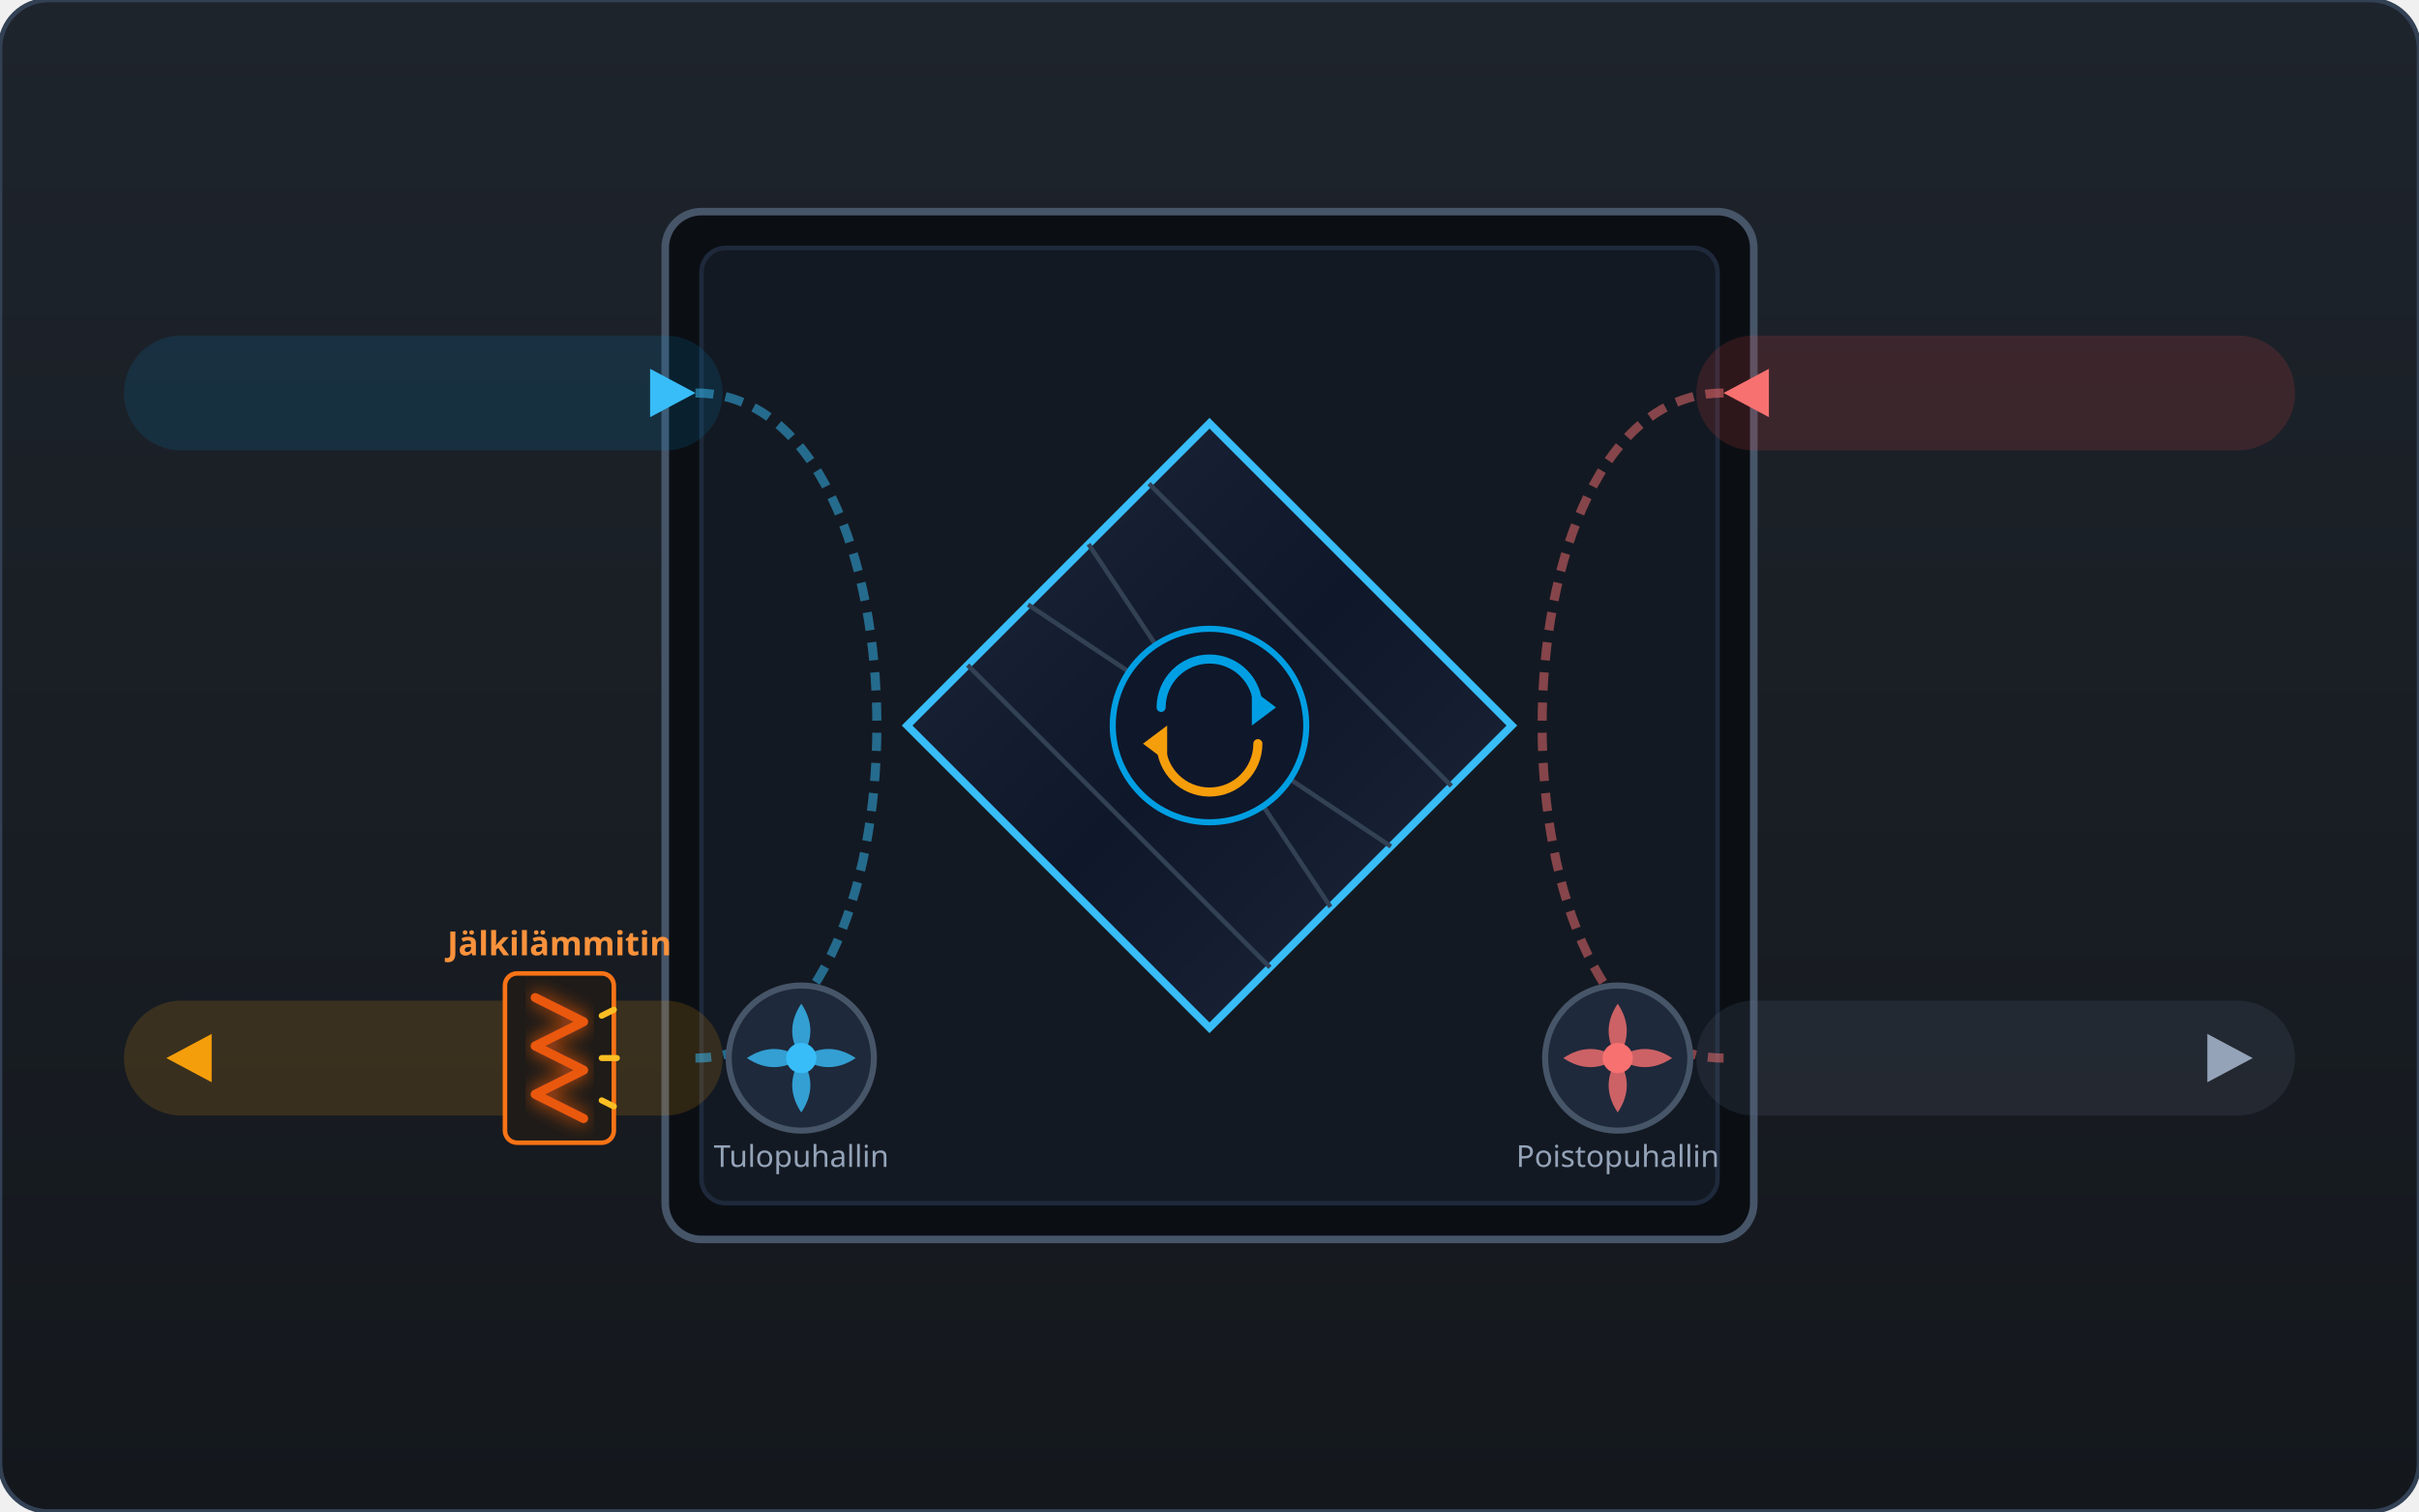
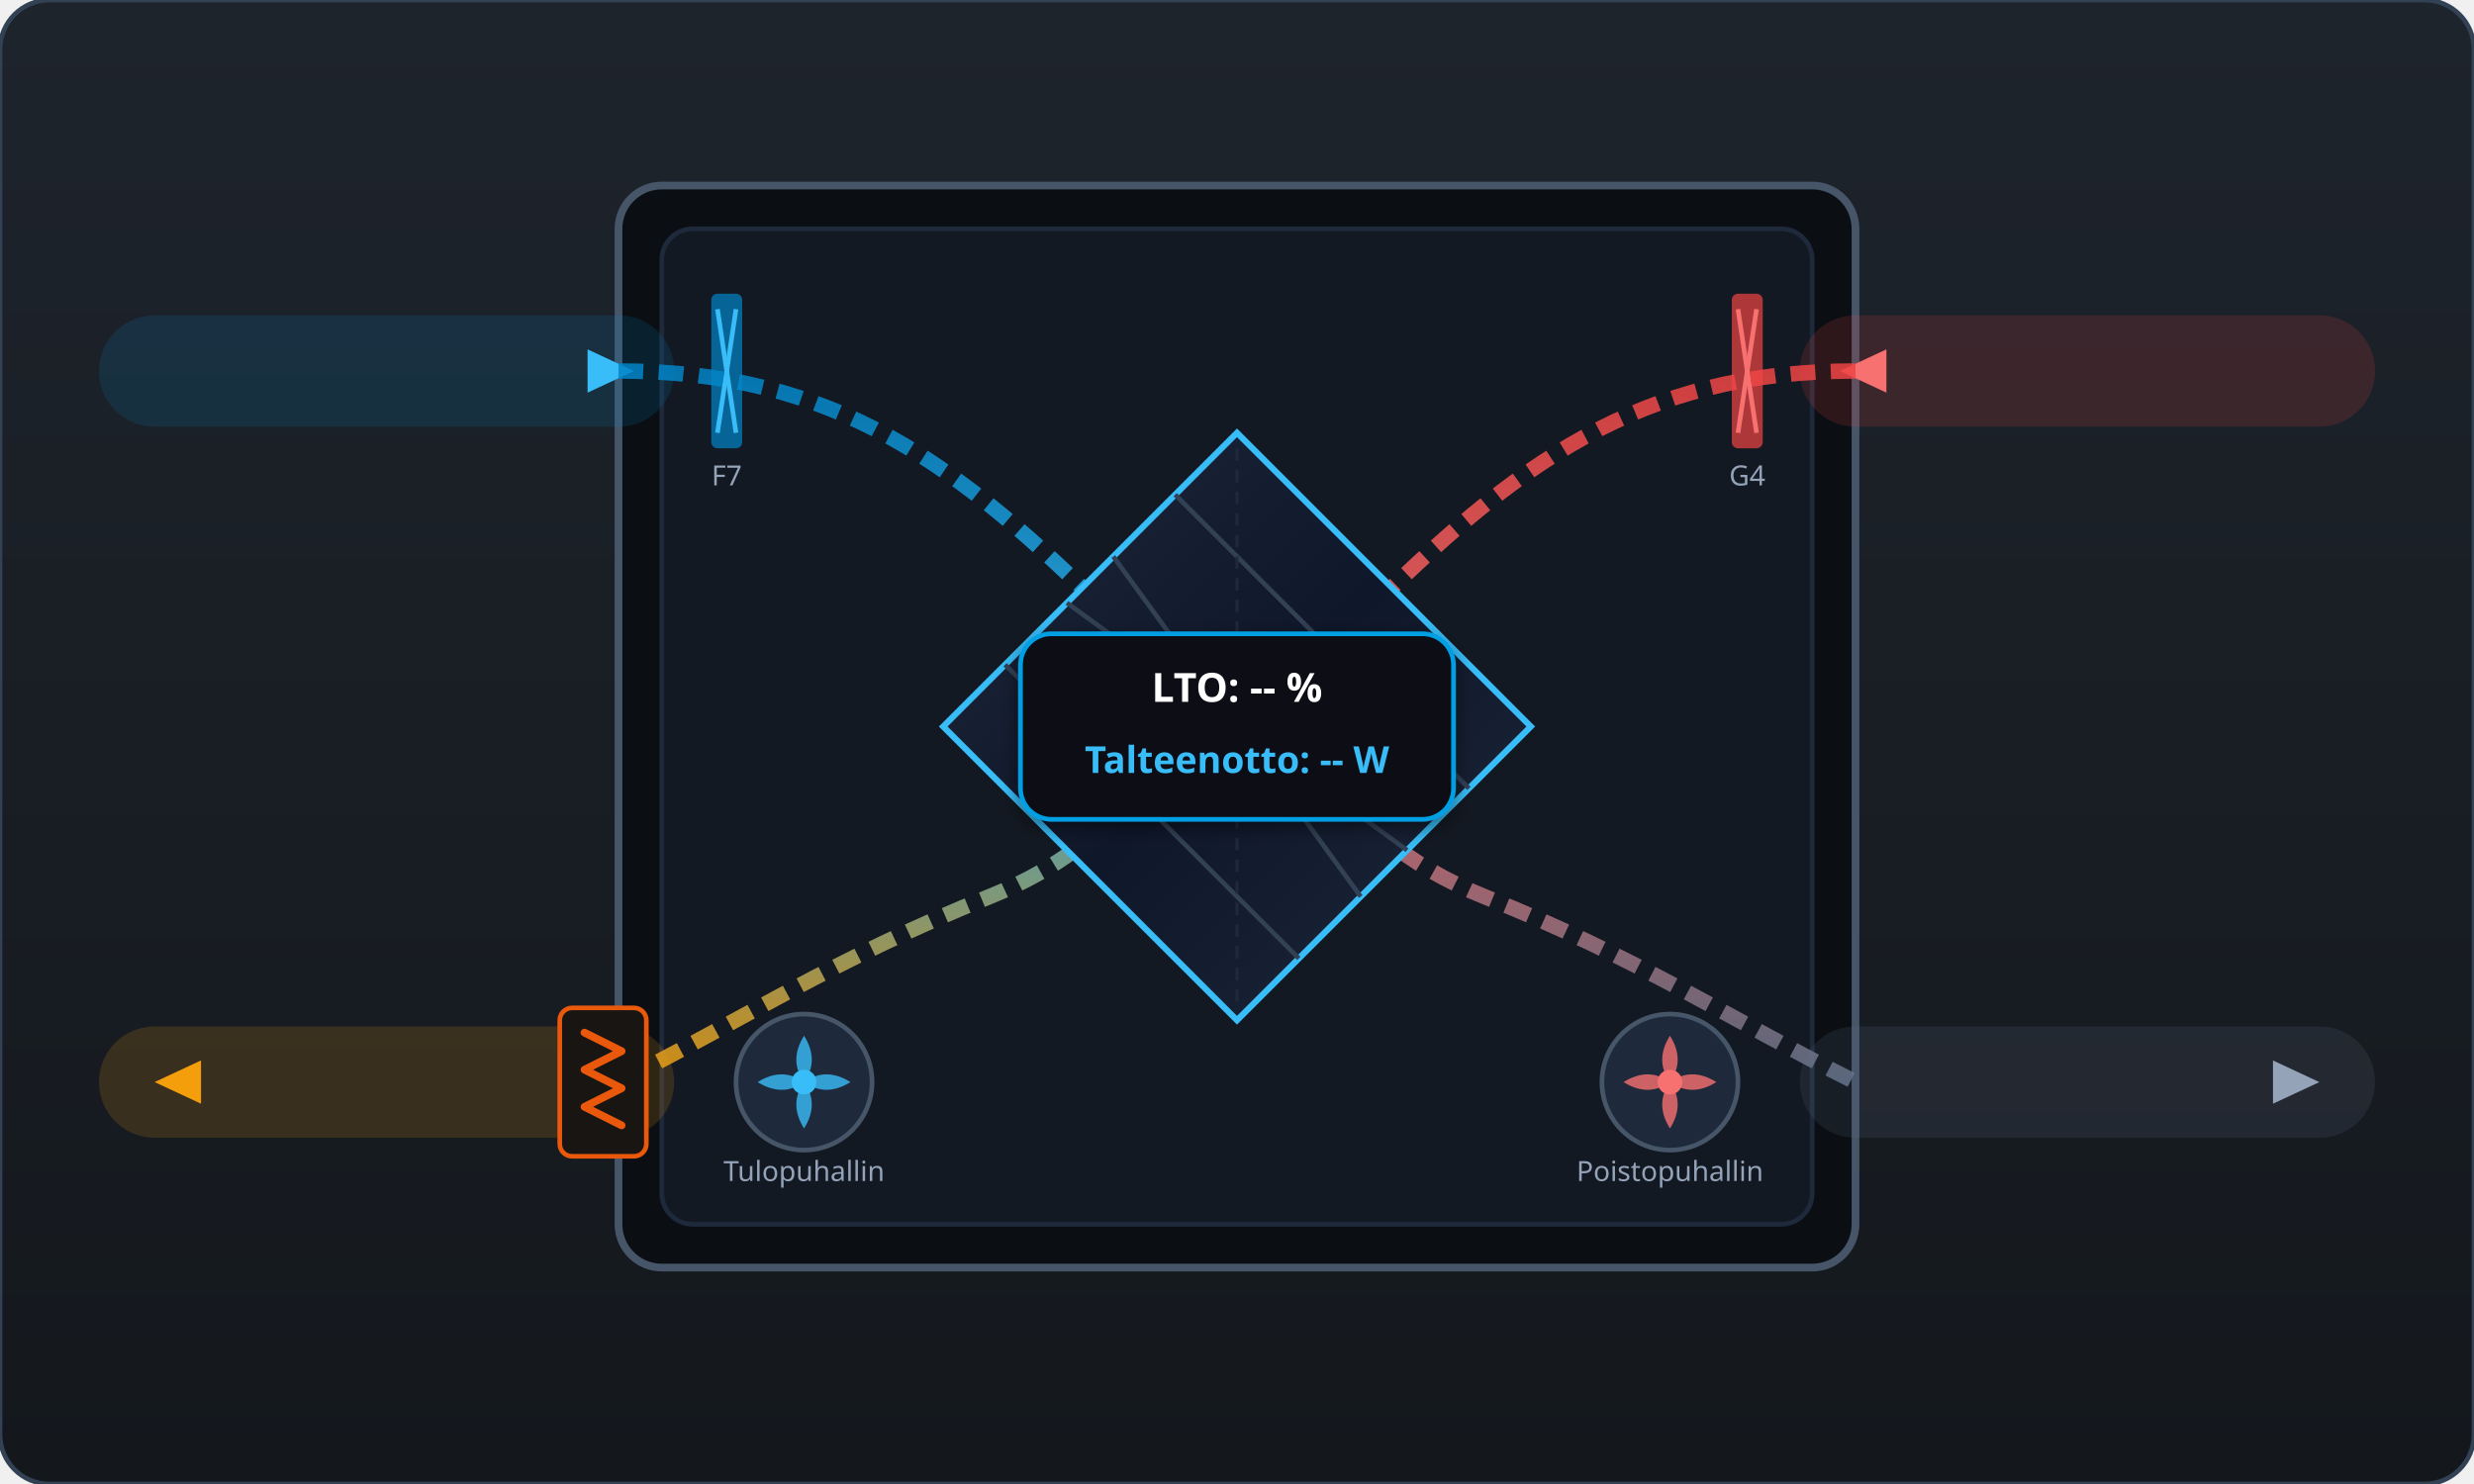
- <svg xmlns="http://www.w3.org/2000/svg" viewBox="0 0 800 500" width="100%" height="100%">
+ <svg xmlns="http://www.w3.org/2000/svg" viewBox="0 0 800 480" width="100%" height="100%">
  <defs>
    <linearGradient id="bgGrad" x1="0%" y1="0%" x2="0%" y2="100%">
      <stop offset="0%" stop-color="#1e242c" />
      <stop offset="100%" stop-color="#14181d" />
    </linearGradient>
    <linearGradient id="freshAirGrad" x1="0%" y1="0%" x2="100%" y2="0%">
-       <stop offset="0%" stop-color="#38bdf8" stop-opacity="0.8" />
+       <stop offset="0%" stop-color="#38bdf8" stop-opacity="0.9" />
      <stop offset="100%" stop-color="#0284c7" stop-opacity="0.9" />
    </linearGradient>
    <linearGradient id="supplyAirGrad" x1="100%" y1="0%" x2="0%" y2="0%">
      <stop offset="0%" stop-color="#f59e0b" stop-opacity="0.9" />
      <stop offset="100%" stop-color="#ea580c" stop-opacity="0.9" />
    </linearGradient>
    <linearGradient id="exhaustAirGrad" x1="100%" y1="0%" x2="0%" y2="0%">
-       <stop offset="0%" stop-color="#f87171" stop-opacity="0.8" />
+       <stop offset="0%" stop-color="#f87171" stop-opacity="0.9" />
      <stop offset="100%" stop-color="#ef4444" stop-opacity="0.9" />
    </linearGradient>
    <linearGradient id="wasteAirGrad" x1="0%" y1="0%" x2="100%" y2="0%">
      <stop offset="0%" stop-color="#64748b" stop-opacity="0.9" />
-       <stop offset="100%" stop-color="#475569" stop-opacity="0.8" />
+       <stop offset="100%" stop-color="#475569" stop-opacity="0.9" />
    </linearGradient>
    <linearGradient id="coreGrad" x1="0%" y1="0%" x2="100%" y2="100%">
      <stop offset="0%" stop-color="#1e293b" />
      <stop offset="50%" stop-color="#0f172a" />
      <stop offset="100%" stop-color="#1e293b" />
    </linearGradient>
-     <filter id="heaterGlow" x="-20%" y="-20%" width="140%" height="140%">
-       <feGaussianBlur stdDeviation="3" result="blur" />
+     <linearGradient id="supplyCoreFlow" x1="0%" y1="0%" x2="0%" y2="100%">
+       <stop offset="0%" stop-color="#0284c7" />
+       <stop offset="50%" stop-color="#38bdf8" />
+       <stop offset="100%" stop-color="#f59e0b" />
+     </linearGradient>
+     <linearGradient id="exhaustCoreFlow" x1="0%" y1="0%" x2="0%" y2="100%">
+       <stop offset="0%" stop-color="#ef4444" />
+       <stop offset="50%" stop-color="#f87171" />
+       <stop offset="100%" stop-color="#64748b" />
+     </linearGradient>
+     <filter id="heaterGlow" x="-30%" y="-30%" width="160%" height="160%">
+       <feGaussianBlur stdDeviation="3.5" result="blur" />
      <feComposite in="SourceGraphic" in2="blur" operator="over" />
    </filter>
+     <filter id="badgeShadow" x="-20%" y="-20%" width="140%" height="140%">
+       <feDropShadow dx="0" dy="2" stdDeviation="3" flood-color="#000000" flood-opacity="0.5" />
+     </filter>
  </defs>
-   <rect width="800" height="500" rx="16" fill="url(#bgGrad)" stroke="#334155" stroke-width="1.5" />
-   <rect x="220" y="70" width="360" height="340" rx="12" fill="#0b0f14" stroke="#475569" stroke-width="2.5" />
-   <rect x="232" y="82" width="336" height="316" rx="8" fill="#131922" stroke="#1e293b" stroke-width="1.5" />
-   <path d="M 60 130 L 220 130" stroke="#0284c7" stroke-width="38" stroke-linecap="round" fill="none" opacity="0.15" />
-   <path d="M 60 130 L 220 130" stroke="url(#freshAirGrad)" stroke-width="8" stroke-linecap="round" fill="none" />
-   <polygon points="215,122 230,130 215,138" fill="#38bdf8" />
-   <path d="M 740 130 L 580 130" stroke="#ef4444" stroke-width="38" stroke-linecap="round" fill="none" opacity="0.15" />
-   <path d="M 740 130 L 580 130" stroke="url(#exhaustAirGrad)" stroke-width="8" stroke-linecap="round" fill="none" />
-   <polygon points="585,122 570,130 585,138" fill="#f87171" />
-   <path d="M 580 350 L 740 350" stroke="#64748b" stroke-width="38" stroke-linecap="round" fill="none" opacity="0.15" />
-   <path d="M 580 350 L 740 350" stroke="url(#wasteAirGrad)" stroke-width="8" stroke-linecap="round" fill="none" />
-   <polygon points="730,342 745,350 730,358" fill="#94a3b8" />
-   <path d="M 220 350 L 60 350" stroke="#f59e0b" stroke-width="38" stroke-linecap="round" fill="none" opacity="0.15" />
-   <path d="M 220 350 L 60 350" stroke="url(#supplyAirGrad)" stroke-width="8" stroke-linecap="round" fill="none" />
-   <polygon points="70,342 55,350 70,358" fill="#f59e0b" />
-   <path d="M 230 130 C 310 130, 310 350, 230 350" stroke="#38bdf8" stroke-width="3" stroke-dasharray="6,4" fill="none" opacity="0.5" />
-   <path d="M 570 130 C 490 130, 490 350, 570 350" stroke="#f87171" stroke-width="3" stroke-dasharray="6,4" fill="none" opacity="0.5" />
-   <g transform="translate(400, 240)">
-     <polygon points="0,-100 100,0 0,100 -100,0" fill="url(#coreGrad)" stroke="#38bdf8" stroke-width="2.5" />
-     <line x1="-60" y1="-40" x2="60" y2="40" stroke="#334155" stroke-width="1.5" />
-     <line x1="-40" y1="-60" x2="40" y2="60" stroke="#334155" stroke-width="1.5" />
-     <line x1="-20" y1="-80" x2="80" y2="20" stroke="#334155" stroke-width="1.5" />
-     <line x1="-80" y1="-20" x2="20" y2="80" stroke="#334155" stroke-width="1.5" />
-     <circle cx="0" cy="0" r="32" fill="#0f172a" stroke="#009fe3" stroke-width="2" />
-     <path d="M -16,-6 A 16,16 0 0,1 16,-6" fill="none" stroke="#009fe3" stroke-width="3" stroke-linecap="round" />
-     <polygon points="14,-12 22,-6 14,0" fill="#009fe3" />
-     <path d="M 16,6 A 16,16 0 0,1 -16,6" fill="none" stroke="#f59e0b" stroke-width="3" stroke-linecap="round" />
-     <polygon points="-14,12 -22,6 -14,0" fill="#f59e0b" />
+   <rect width="800" height="480" rx="16" fill="url(#bgGrad)" stroke="#334155" stroke-width="1.5" />
+   <rect x="200" y="60" width="400" height="350" rx="14" fill="#0b0f14" stroke="#475569" stroke-width="2.5" />
+   <rect x="214" y="74" width="372" height="322" rx="10" fill="#131922" stroke="#1e293b" stroke-width="1.5" />
+   <path d="M 50 120 L 200 120" stroke="#0284c7" stroke-width="36" stroke-linecap="round" fill="none" opacity="0.15" />
+   <path d="M 50 120 L 200 120" stroke="url(#freshAirGrad)" stroke-width="7" stroke-linecap="round" fill="none" />
+   <polygon points="190,113 205,120 190,127" fill="#38bdf8" />
+   <path d="M 750 120 L 600 120" stroke="#ef4444" stroke-width="36" stroke-linecap="round" fill="none" opacity="0.15" />
+   <path d="M 750 120 L 600 120" stroke="url(#exhaustAirGrad)" stroke-width="7" stroke-linecap="round" fill="none" />
+   <polygon points="610,113 595,120 610,127" fill="#f87171" />
+   <path d="M 600 350 L 750 350" stroke="#64748b" stroke-width="36" stroke-linecap="round" fill="none" opacity="0.15" />
+   <path d="M 600 350 L 750 350" stroke="url(#wasteAirGrad)" stroke-width="7" stroke-linecap="round" fill="none" />
+   <polygon points="735,343 750,350 735,357" fill="#94a3b8" />
+   <path d="M 200 350 L 50 350" stroke="#f59e0b" stroke-width="36" stroke-linecap="round" fill="none" opacity="0.15" />
+   <path d="M 200 350 L 50 350" stroke="url(#supplyAirGrad)" stroke-width="7" stroke-linecap="round" fill="none" />
+   <polygon points="65,343 50,350 65,357" fill="#f59e0b" />
+   <g transform="translate(230, 95)">
+     <rect x="0" y="0" width="10" height="50" rx="2" fill="#0284c7" opacity="0.7" />
+     <line x1="2" y1="5" x2="8" y2="45" stroke="#38bdf8" stroke-width="1.5" />
+     <line x1="8" y1="5" x2="2" y2="45" stroke="#38bdf8" stroke-width="1.5" />
+     <text x="5" y="62" fill="#94a3b8" font-size="9" font-family="sans-serif" text-anchor="middle">F7</text>
  </g>
-   <g transform="translate(265, 350)">
-     <circle cx="0" cy="0" r="24" fill="#1e293b" stroke="#475569" stroke-width="2" />
-     <circle cx="0" cy="0" r="5" fill="#38bdf8" />
-     <path d="M 0,-18 Q 6,-9 0,0 Q -6,-9 0,-18" fill="#38bdf8" opacity="0.8" />
-     <path d="M 18,0 Q 9,6 0,0 Q 9,-6 18,0" fill="#38bdf8" opacity="0.8" />
-     <path d="M 0,18 Q -6,9 0,0 Q 6,9 0,18" fill="#38bdf8" opacity="0.8" />
-     <path d="M -18,0 Q -9,-6 0,0 Q -9,6 -18,0" fill="#38bdf8" opacity="0.8" />
-     <text x="0" y="36" fill="#94a3b8" font-size="10" font-family="sans-serif" text-anchor="middle">Tulopuhallin</text>
+   <g transform="translate(560, 95)">
+     <rect x="0" y="0" width="10" height="50" rx="2" fill="#ef4444" opacity="0.7" />
+     <line x1="2" y1="5" x2="8" y2="45" stroke="#f87171" stroke-width="1.5" />
+     <line x1="8" y1="5" x2="2" y2="45" stroke="#f87171" stroke-width="1.5" />
+     <text x="5" y="62" fill="#94a3b8" font-size="9" font-family="sans-serif" text-anchor="middle">G4</text>
  </g>
-   <g transform="translate(535, 350)">
-     <circle cx="0" cy="0" r="24" fill="#1e293b" stroke="#475569" stroke-width="2" />
-     <circle cx="0" cy="0" r="5" fill="#f87171" />
-     <path d="M 0,-18 Q 6,-9 0,0 Q -6,-9 0,-18" fill="#f87171" opacity="0.8" />
-     <path d="M 18,0 Q 9,6 0,0 Q 9,-6 18,0" fill="#f87171" opacity="0.8" />
-     <path d="M 0,18 Q -6,9 0,0 Q 6,9 0,18" fill="#f87171" opacity="0.8" />
-     <path d="M -18,0 Q -9,-6 0,0 Q -9,6 -18,0" fill="#f87171" opacity="0.8" />
-     <text x="0" y="36" fill="#94a3b8" font-size="10" font-family="sans-serif" text-anchor="middle">Poistopuhallin</text>
+   <path d="M 200 120 C 270 120, 310 150, 360 200 C 390 230, 370 270, 320 290 C 270 310, 240 330, 200 350" stroke="url(#supplyCoreFlow)" stroke-width="5" stroke-dasharray="8,5" fill="none" opacity="0.85" />
+   <path d="M 600 120 C 530 120, 490 150, 440 200 C 410 230, 430 270, 480 290 C 530 310, 560 330, 600 350" stroke="url(#exhaustCoreFlow)" stroke-width="5" stroke-dasharray="8,5" fill="none" opacity="0.85" />
+   <g transform="translate(400, 235)">
+     <polygon points="0,-95 95,0 0,95 -95,0" fill="url(#coreGrad)" stroke="#38bdf8" stroke-width="2" />
+     <line x1="-55" y1="-40" x2="55" y2="40" stroke="#334155" stroke-width="1.5" />
+     <line x1="-40" y1="-55" x2="40" y2="55" stroke="#334155" stroke-width="1.5" />
+     <line x1="-20" y1="-75" x2="75" y2="20" stroke="#334155" stroke-width="1.5" />
+     <line x1="-75" y1="-20" x2="20" y2="75" stroke="#334155" stroke-width="1.5" />
+     <line x1="0" y1="-90" x2="0" y2="90" stroke="#1e293b" stroke-width="1" stroke-dasharray="4,3" />
+     <rect x="-70" y="-30" width="140" height="60" rx="10" fill="#090d12" stroke="#009fe3" stroke-width="1.5" filter="url(#badgeShadow)" />
+     <text x="0" y="-8" fill="#ffffff" font-size="13" font-weight="bold" font-family="sans-serif" text-anchor="middle" id="svg_rec_eff">LTO: -- %</text>
+     <text x="0" y="15" fill="#38bdf8" font-size="12" font-weight="600" font-family="sans-serif" text-anchor="middle" id="svg_rec_power">Talteenotto: -- W</text>
  </g>
-   <g transform="translate(185, 350)" id="heater_coil">
-     <rect x="-18" y="-28" width="36" height="56" rx="4" fill="#1e1b18" stroke="#f97316" stroke-width="1.5" />
-     <path d="M -8,-20 L 8,-12 L -8,-4 L 8,4 L -8,12 L 8,20" fill="none" stroke="#ea580c" stroke-width="3" stroke-linecap="round" stroke-linejoin="round" filter="url(#heaterGlow)" />
-     <path d="M 14,-14 L 18,-16 M 14,0 L 19,0 M 14,14 L 18,16" stroke="#fbbf24" stroke-width="2" stroke-linecap="round" />
-     <text x="0" y="-34" fill="#fb923c" font-size="11" font-weight="bold" font-family="sans-serif" text-anchor="middle">Jälkilämmitin</text>
+   <g transform="translate(260, 350)" id="fan_supply">
+     <circle cx="0" cy="0" r="22" fill="#1e293b" stroke="#475569" stroke-width="1.5" />
+     <circle cx="0" cy="0" r="4" fill="#38bdf8" />
+     <path d="M 0,-15 Q 5,-7 0,0 Q -5,-7 0,-15" fill="#38bdf8" opacity="0.8" />
+     <path d="M 15,0 Q 7,5 0,0 Q 7,-5 15,0" fill="#38bdf8" opacity="0.8" />
+     <path d="M 0,15 Q -5,7 0,0 Q 5,7 0,15" fill="#38bdf8" opacity="0.8" />
+     <path d="M -15,0 Q -7,-5 0,0 Q -7,5 -15,0" fill="#38bdf8" opacity="0.8" />
+     <text x="0" y="32" fill="#94a3b8" font-size="9" font-family="sans-serif" text-anchor="middle">Tulopuhallin</text>
+   </g>
+   <g transform="translate(540, 350)" id="fan_exhaust">
+     <circle cx="0" cy="0" r="22" fill="#1e293b" stroke="#475569" stroke-width="1.5" />
+     <circle cx="0" cy="0" r="4" fill="#f87171" />
+     <path d="M 0,-15 Q 5,-7 0,0 Q -5,-7 0,-15" fill="#f87171" opacity="0.8" />
+     <path d="M 15,0 Q 7,5 0,0 Q 7,-5 15,0" fill="#f87171" opacity="0.8" />
+     <path d="M 0,15 Q -5,7 0,0 Q 5,7 0,15" fill="#f87171" opacity="0.8" />
+     <path d="M -15,0 Q -7,-5 0,0 Q -7,5 -15,0" fill="#f87171" opacity="0.8" />
+     <text x="0" y="32" fill="#94a3b8" font-size="9" font-family="sans-serif" text-anchor="middle">Poistopuhallin</text>
+   </g>
+   <g transform="translate(195, 350)" id="heater_coil">
+     <rect x="-14" y="-24" width="28" height="48" rx="4" fill="#181512" stroke="#ea580c" stroke-width="1.5" />
+     <path d="M -6,-16 L 6,-10 L -6,-4 L 6,2 L -6,8 L 6,14" fill="none" stroke="#ea580c" stroke-width="2.5" stroke-linecap="round" stroke-linejoin="round" id="heater_path" />
  </g>
</svg>
